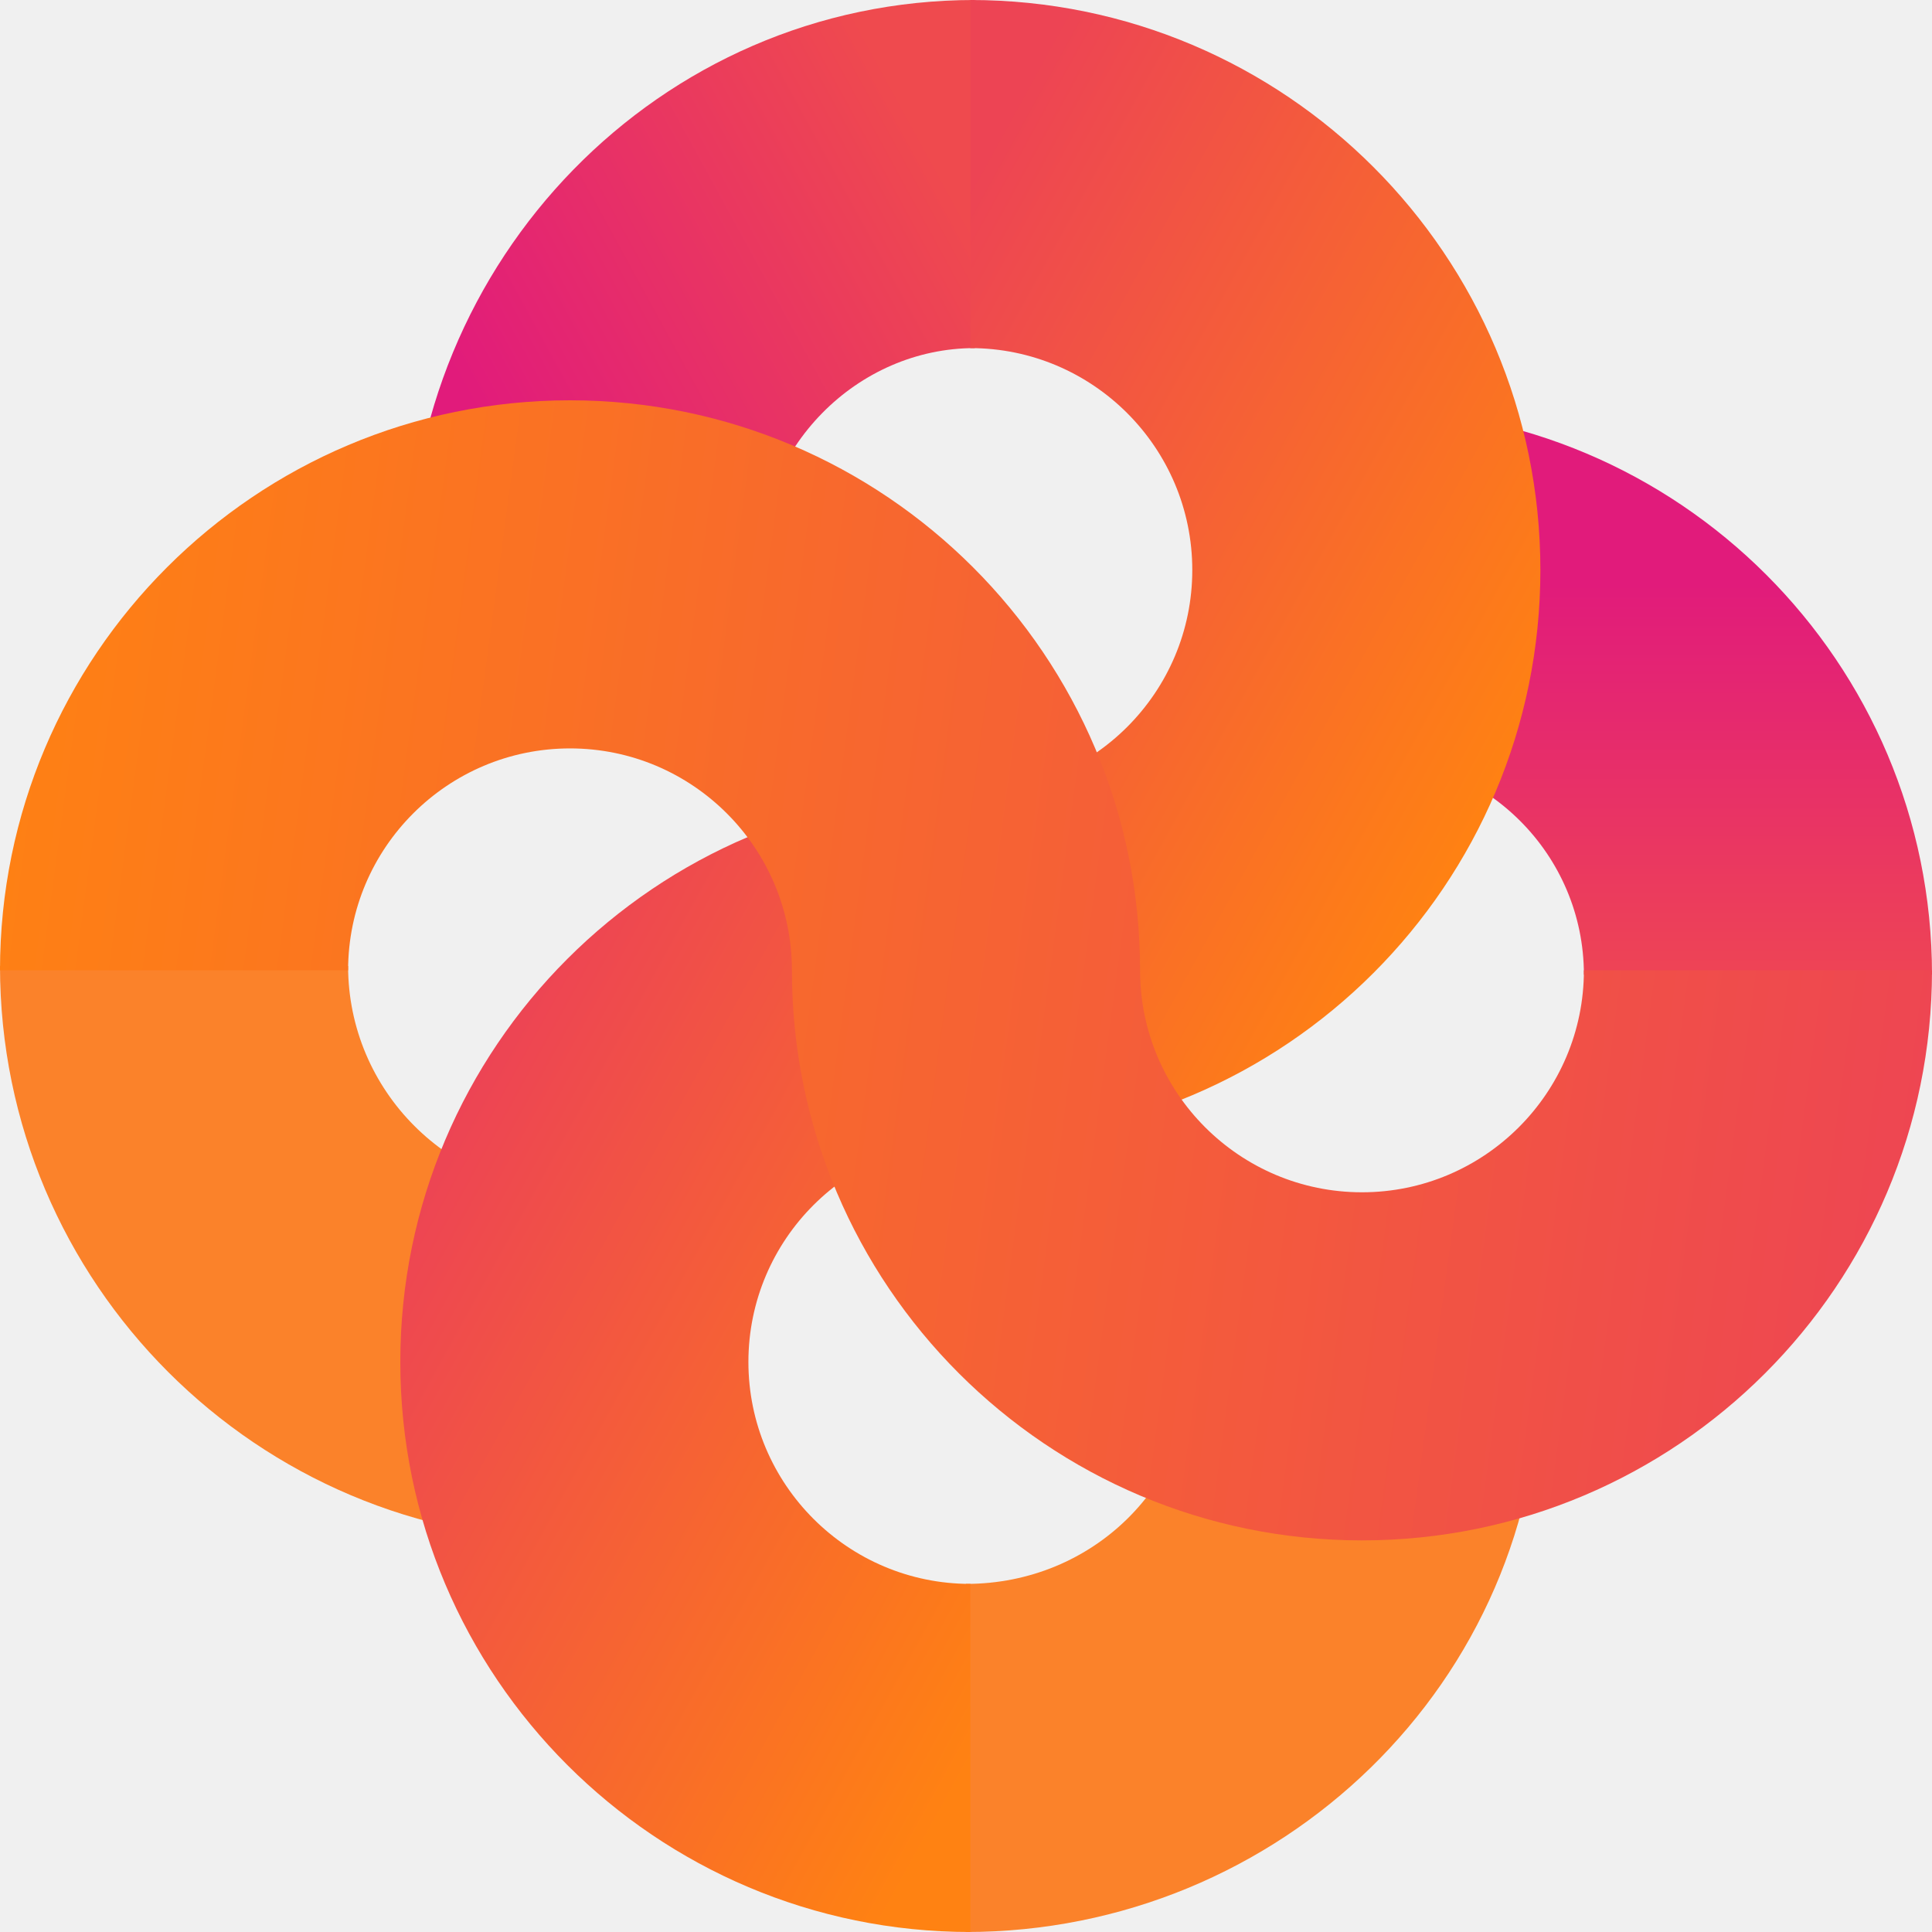
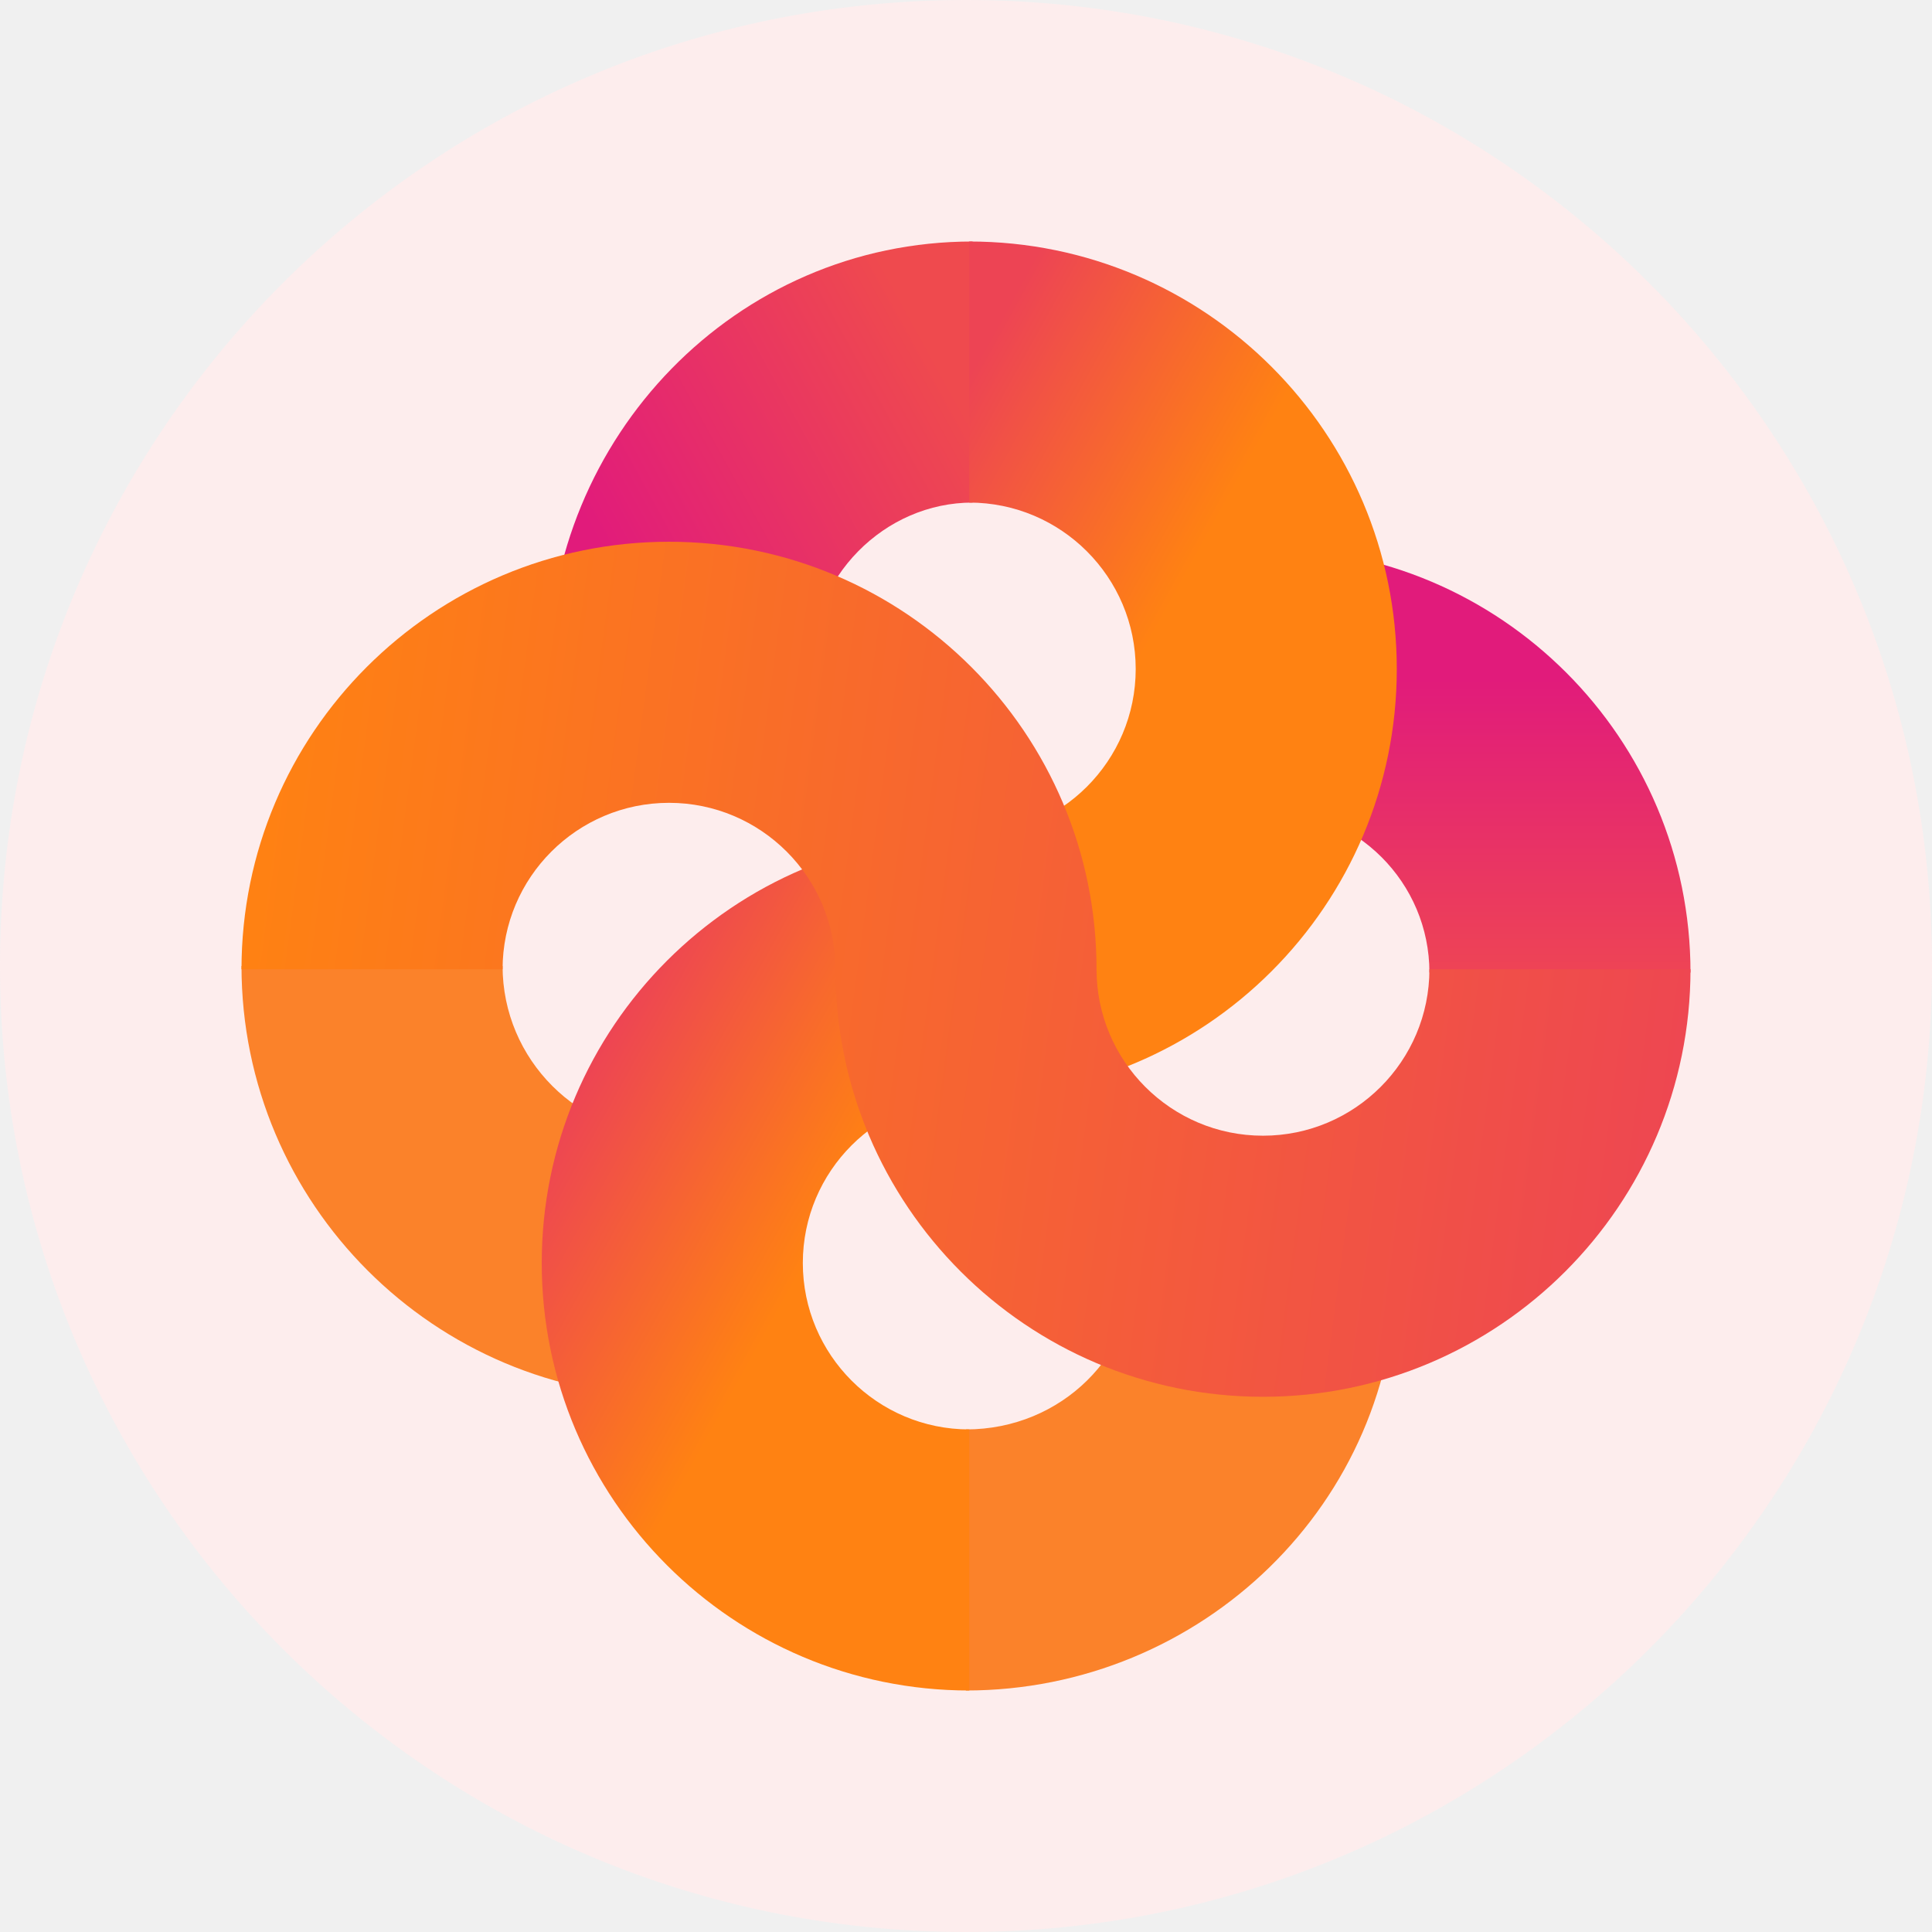
- <svg xmlns="http://www.w3.org/2000/svg" width="40" height="40" viewBox="0 0 40 40" fill="none">
-   <path fill-rule="evenodd" clip-rule="evenodd" d="M20 32.793C22.66 32.793 24.685 30.7 24.685 28.288H31.892C31.892 34.828 26.49 40 20 40V32.793Z" fill="#FB822A" />
-   <path fill-rule="evenodd" clip-rule="evenodd" d="M32.793 20.18C32.793 17.695 30.774 15.676 28.288 15.676V8.468C34.754 8.468 40 13.714 40 20.18H32.793Z" fill="url(#paint0_linear)" />
-   <path fill-rule="evenodd" clip-rule="evenodd" d="M7.207 20C7.207 22.585 9.307 24.685 11.892 24.685V31.892C5.327 31.892 0 26.565 0 20H7.207Z" fill="url(#paint1_linear)" />
-   <path fill-rule="evenodd" clip-rule="evenodd" d="M20.18 7.207C17.769 7.207 15.676 9.232 15.676 11.892H8.468C8.468 5.402 13.64 0 20.18 0V7.207Z" fill="url(#paint2_linear)" />
-   <path fill-rule="evenodd" clip-rule="evenodd" d="M24.685 11.802C24.685 9.267 22.625 7.207 20.09 7.207V0C26.606 0 31.892 5.286 31.892 11.802C31.892 18.317 26.606 23.604 20.09 23.604C17.555 23.604 15.495 25.663 15.495 28.198C15.495 30.733 17.555 32.793 20.09 32.793V40C13.575 40 8.288 34.714 8.288 28.198C8.288 21.683 13.575 16.396 20.09 16.396C22.625 16.396 24.685 14.337 24.685 11.802Z" fill="url(#paint3_linear)" />
-   <path fill-rule="evenodd" clip-rule="evenodd" d="M11.802 15.495C9.267 15.495 7.207 17.555 7.207 20.09H0C0 13.575 5.286 8.288 11.802 8.288C18.317 8.288 23.604 13.575 23.604 20.09C23.604 22.625 25.663 24.685 28.198 24.685C30.733 24.685 32.793 22.625 32.793 20.09H40C40 26.606 34.714 31.892 28.198 31.892C21.683 31.892 16.396 26.606 16.396 20.09C16.396 17.555 14.337 15.495 11.802 15.495Z" fill="url(#paint4_linear)" />
+ <svg xmlns="http://www.w3.org/2000/svg" width="1280px" height="1280px" viewBox="0 0 1280 1280" version="1.1">
  <defs>
-     <linearGradient id="paint0_linear" x1="32.342" y1="12.072" x2="32.342" y2="20.18" gradientUnits="userSpaceOnUse">
-       <stop stop-color="#E11B7B" />
-       <stop offset="1" stop-color="#EE4455" />
+     <linearGradient x1="34.615%" y1="30.769%" x2="34.615%" y2="100%" id="linearGradient-1">
+       <stop stop-color="#E11B7B" offset="0%" />
+       <stop stop-color="#EE4455" offset="100%" />
    </linearGradient>
-     <linearGradient id="paint1_linear" x1="7.748" y1="20" x2="7.748" y2="28.288" gradientUnits="userSpaceOnUse">
-       <stop stop-color="#FB822A" />
-       <stop offset="1" stop-color="#FB822A" />
+     <linearGradient x1="65.151%" y1="0%" x2="65.151%" y2="69.697%" id="linearGradient-2">
+       <stop stop-color="#FB822A" offset="0%" />
+       <stop stop-color="#FB822A" offset="100%" />
    </linearGradient>
-     <linearGradient id="paint2_linear" x1="10.631" y1="10" x2="20.18" y2="4.775" gradientUnits="userSpaceOnUse">
-       <stop stop-color="#E11B7B" />
-       <stop offset="1" stop-color="#EF4A4E" />
+     <linearGradient x1="19.41%" y1="84.091%" x2="98.497%" y2="40.151%" id="linearGradient-3">
+       <stop stop-color="#E11B7B" offset="0%" />
+       <stop stop-color="#EF4A4E" offset="100%" />
    </linearGradient>
-     <linearGradient id="paint3_linear" x1="20.18" y1="3.604" x2="34.036" y2="11.233" gradientUnits="userSpaceOnUse">
-       <stop stop-color="#ED4454" />
-       <stop offset="1" stop-color="#FF8212" />
+     <linearGradient x1="50.133%" y1="9.009%" x2="70.574%" y2="28.083%" id="linearGradient-4">
+       <stop stop-color="#ED4454" offset="0%" />
+       <stop stop-color="#FF8212" offset="100%" />
    </linearGradient>
-     <linearGradient id="paint4_linear" x1="0" y1="8.288" x2="42.409" y2="13.996" gradientUnits="userSpaceOnUse">
-       <stop stop-color="#FF8212" />
-       <stop offset="1" stop-color="#ED4454" />
+     <linearGradient x1="0%" y1="32.59%" x2="106.022%" y2="41.01%" id="linearGradient-5">
+       <stop stop-color="#FF8212" offset="0%" />
+       <stop stop-color="#ED4454" offset="100%" />
    </linearGradient>
  </defs>
+   <g id="logo" stroke="none" stroke-width="1" fill="none" fill-rule="evenodd">
+     <g id="coinIcon/CLV">
+       <circle id="Oval" fill="#FDEDED" cx="640" cy="640" r="640" />
+       <g id="Logo_Icon_black" stroke-width="1">
+         <rect id="Rectangle" fill="#FFFFFF" opacity="0" x="0" y="0" width="1280" height="1280" />
+         <g id="logo" transform="translate(160, 160)">
+           <path d="M480,787.027 C543.84,787.027 592.433,736.788 592.433,678.919 L765.406,678.919 C765.406,835.882 635.767,960 480,960 L480,787.027 Z" id="Path" fill="#FB822A" />
+           <path d="M787.027,484.325 C787.027,424.673 738.569,376.217 678.919,376.217 L678.919,203.243 C834.101,203.243 960,329.143 960,484.325 L787.027,484.325 Z" id="Path" fill="url(#linearGradient-1)" />
+           <path d="M172.973,480 C172.973,542.038 223.367,592.433 285.406,592.433 L285.406,765.406 C127.837,765.406 0,637.57 0,480 L172.973,480 Z" id="Path" fill="url(#linearGradient-2)" />
+           <path d="M484.325,172.973 C426.456,172.973 376.217,221.566 376.217,285.406 L203.243,285.406 C203.243,129.639 327.36,0 484.325,0 L484.325,172.973 Z" id="Path" fill="url(#linearGradient-3)" />
+           <path d="M592.433,283.243 C592.433,222.399 543.007,172.973 482.162,172.973 L482.162,0 C638.537,0 765.406,126.868 765.406,283.243 C765.406,439.618 638.537,566.486 482.162,566.486 C421.318,566.486 371.892,615.912 371.892,676.757 C371.892,737.602 421.318,787.027 482.162,787.027 L482.162,960 C325.788,960 198.918,833.131 198.918,676.757 C198.918,520.382 325.788,393.514 482.162,393.514 C543.007,393.514 592.433,344.088 592.433,283.243 Z" id="Path" fill="url(#linearGradient-4)" />
+           <path d="M283.243,371.892 C222.399,371.892 172.973,421.318 172.973,482.162 L0,482.162 C0,325.788 126.868,198.918 283.243,198.918 C439.618,198.918 566.486,325.788 566.486,482.162 C566.486,543.007 615.912,592.433 676.757,592.433 C737.602,592.433 787.027,543.007 787.027,482.162 L960,482.162 C960,638.537 833.131,765.406 676.757,765.406 C520.382,765.406 393.514,638.537 393.514,482.162 C393.514,421.318 344.088,371.892 283.243,371.892 Z" id="Path" fill="url(#linearGradient-5)" />
+         </g>
+       </g>
+     </g>
+   </g>
</svg>
